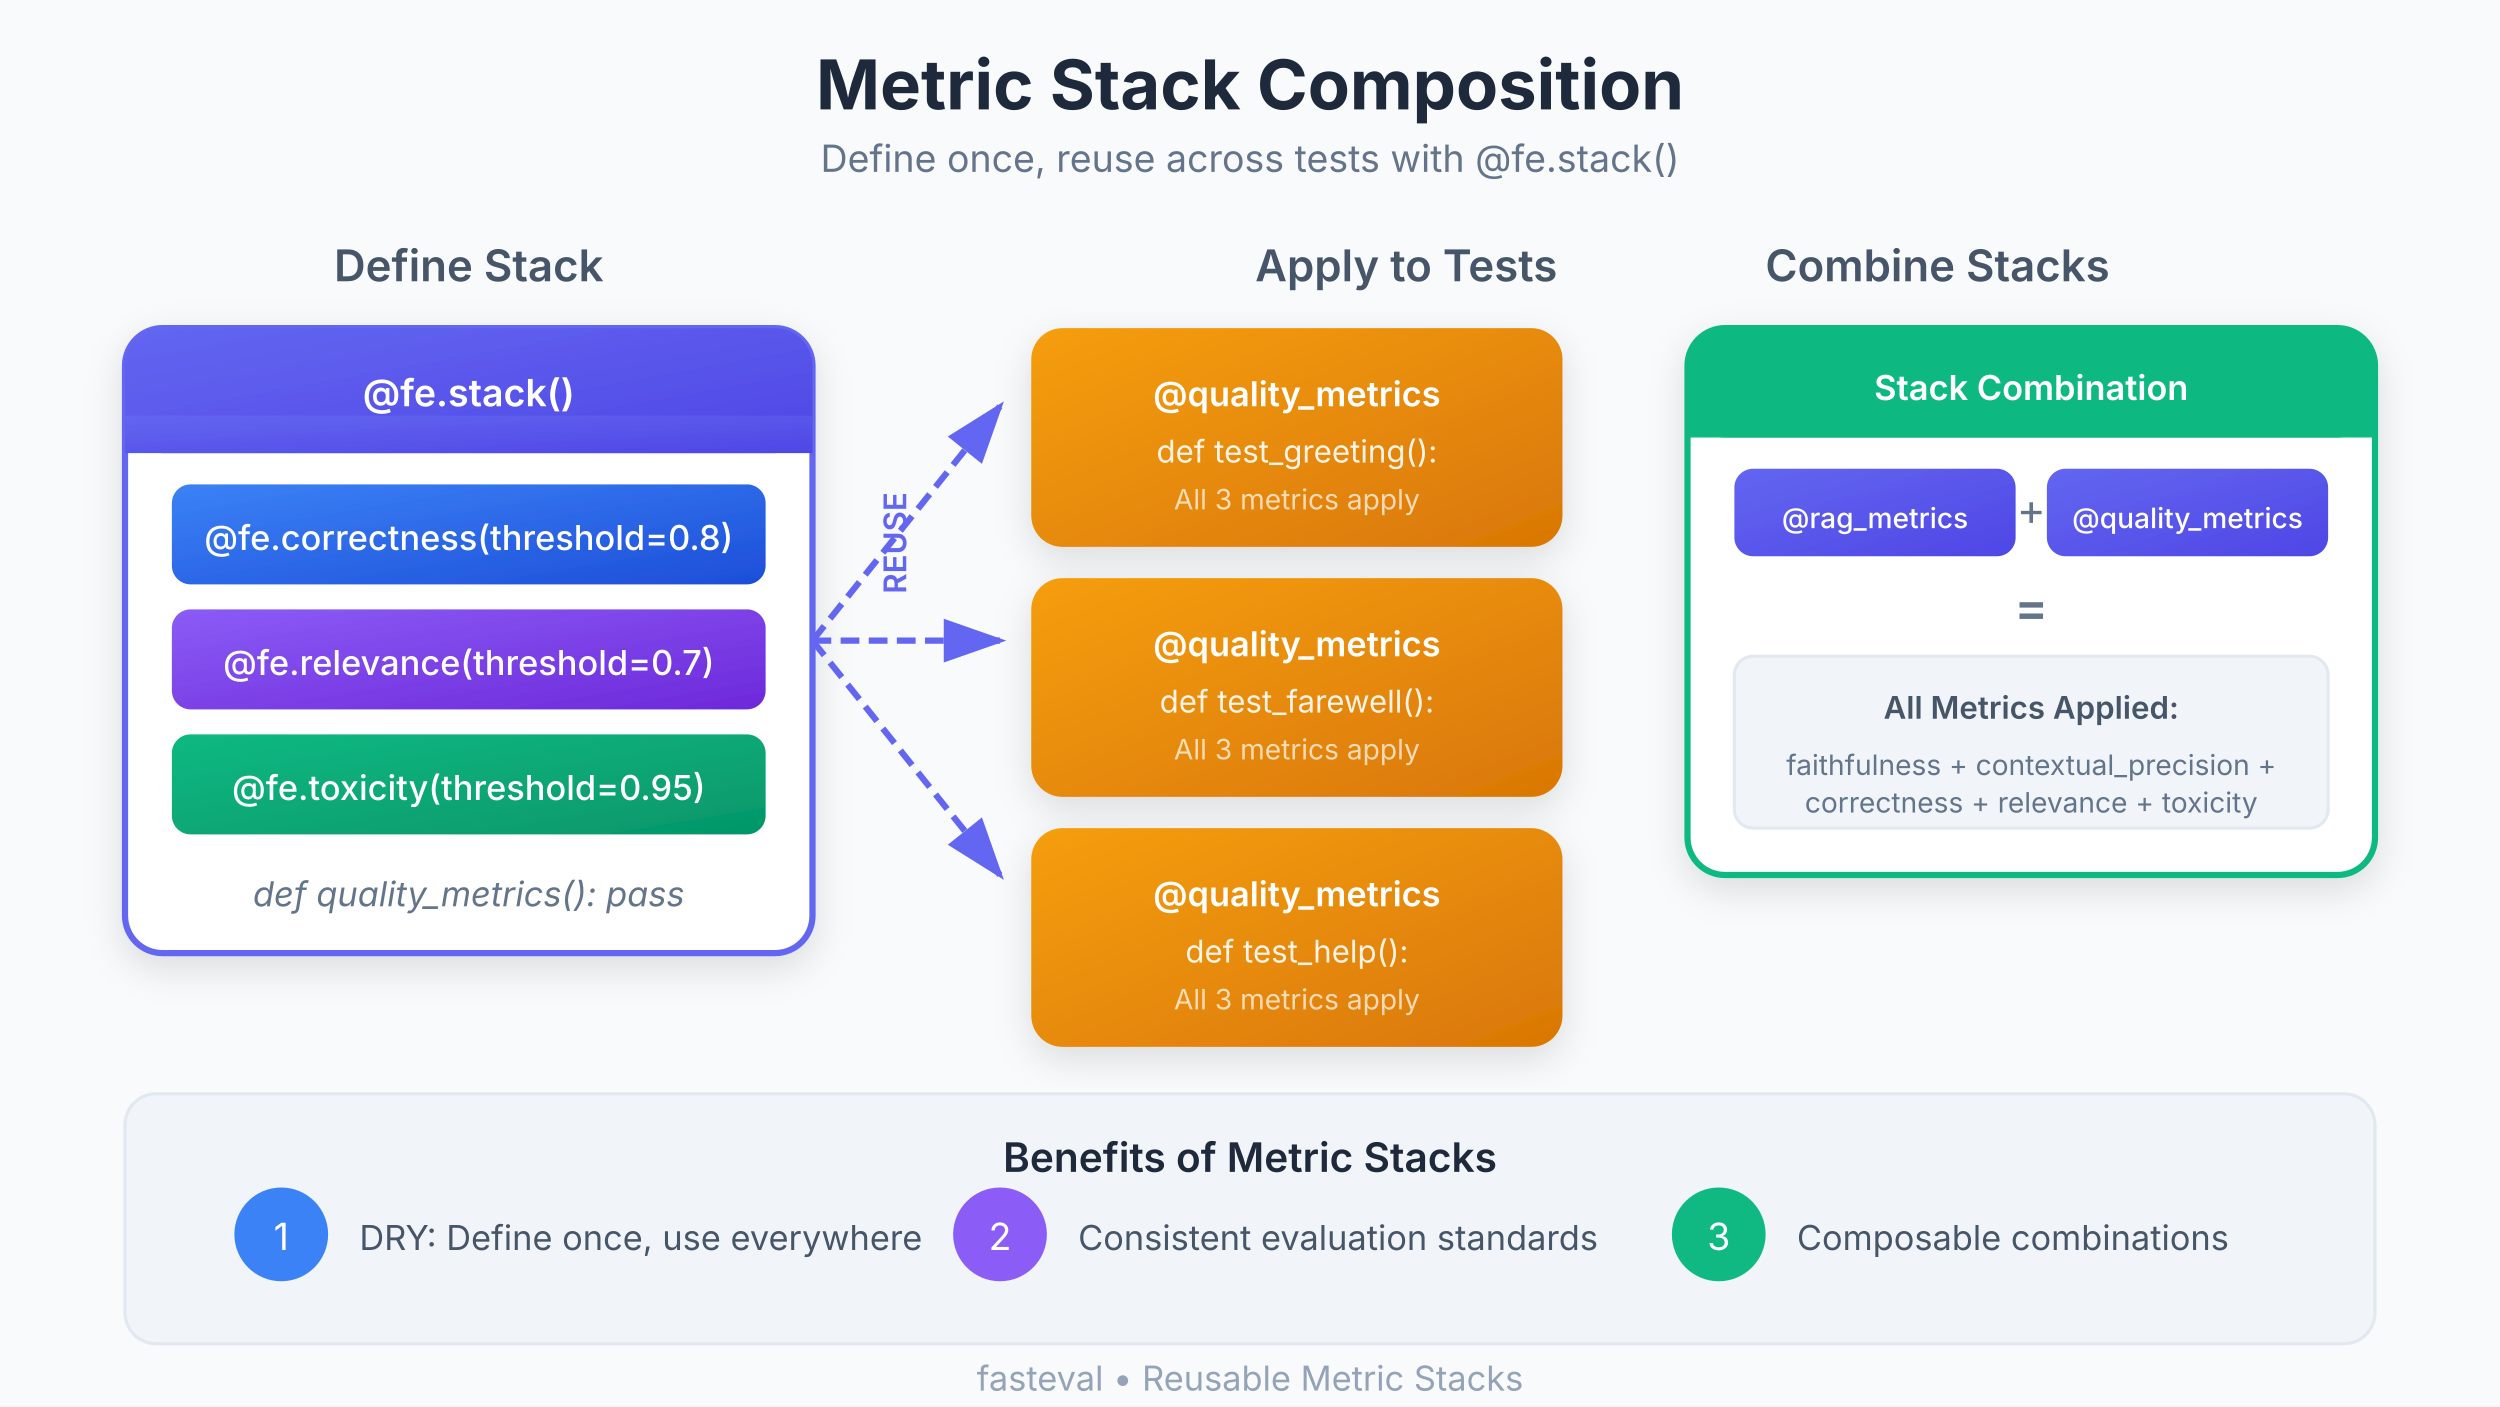
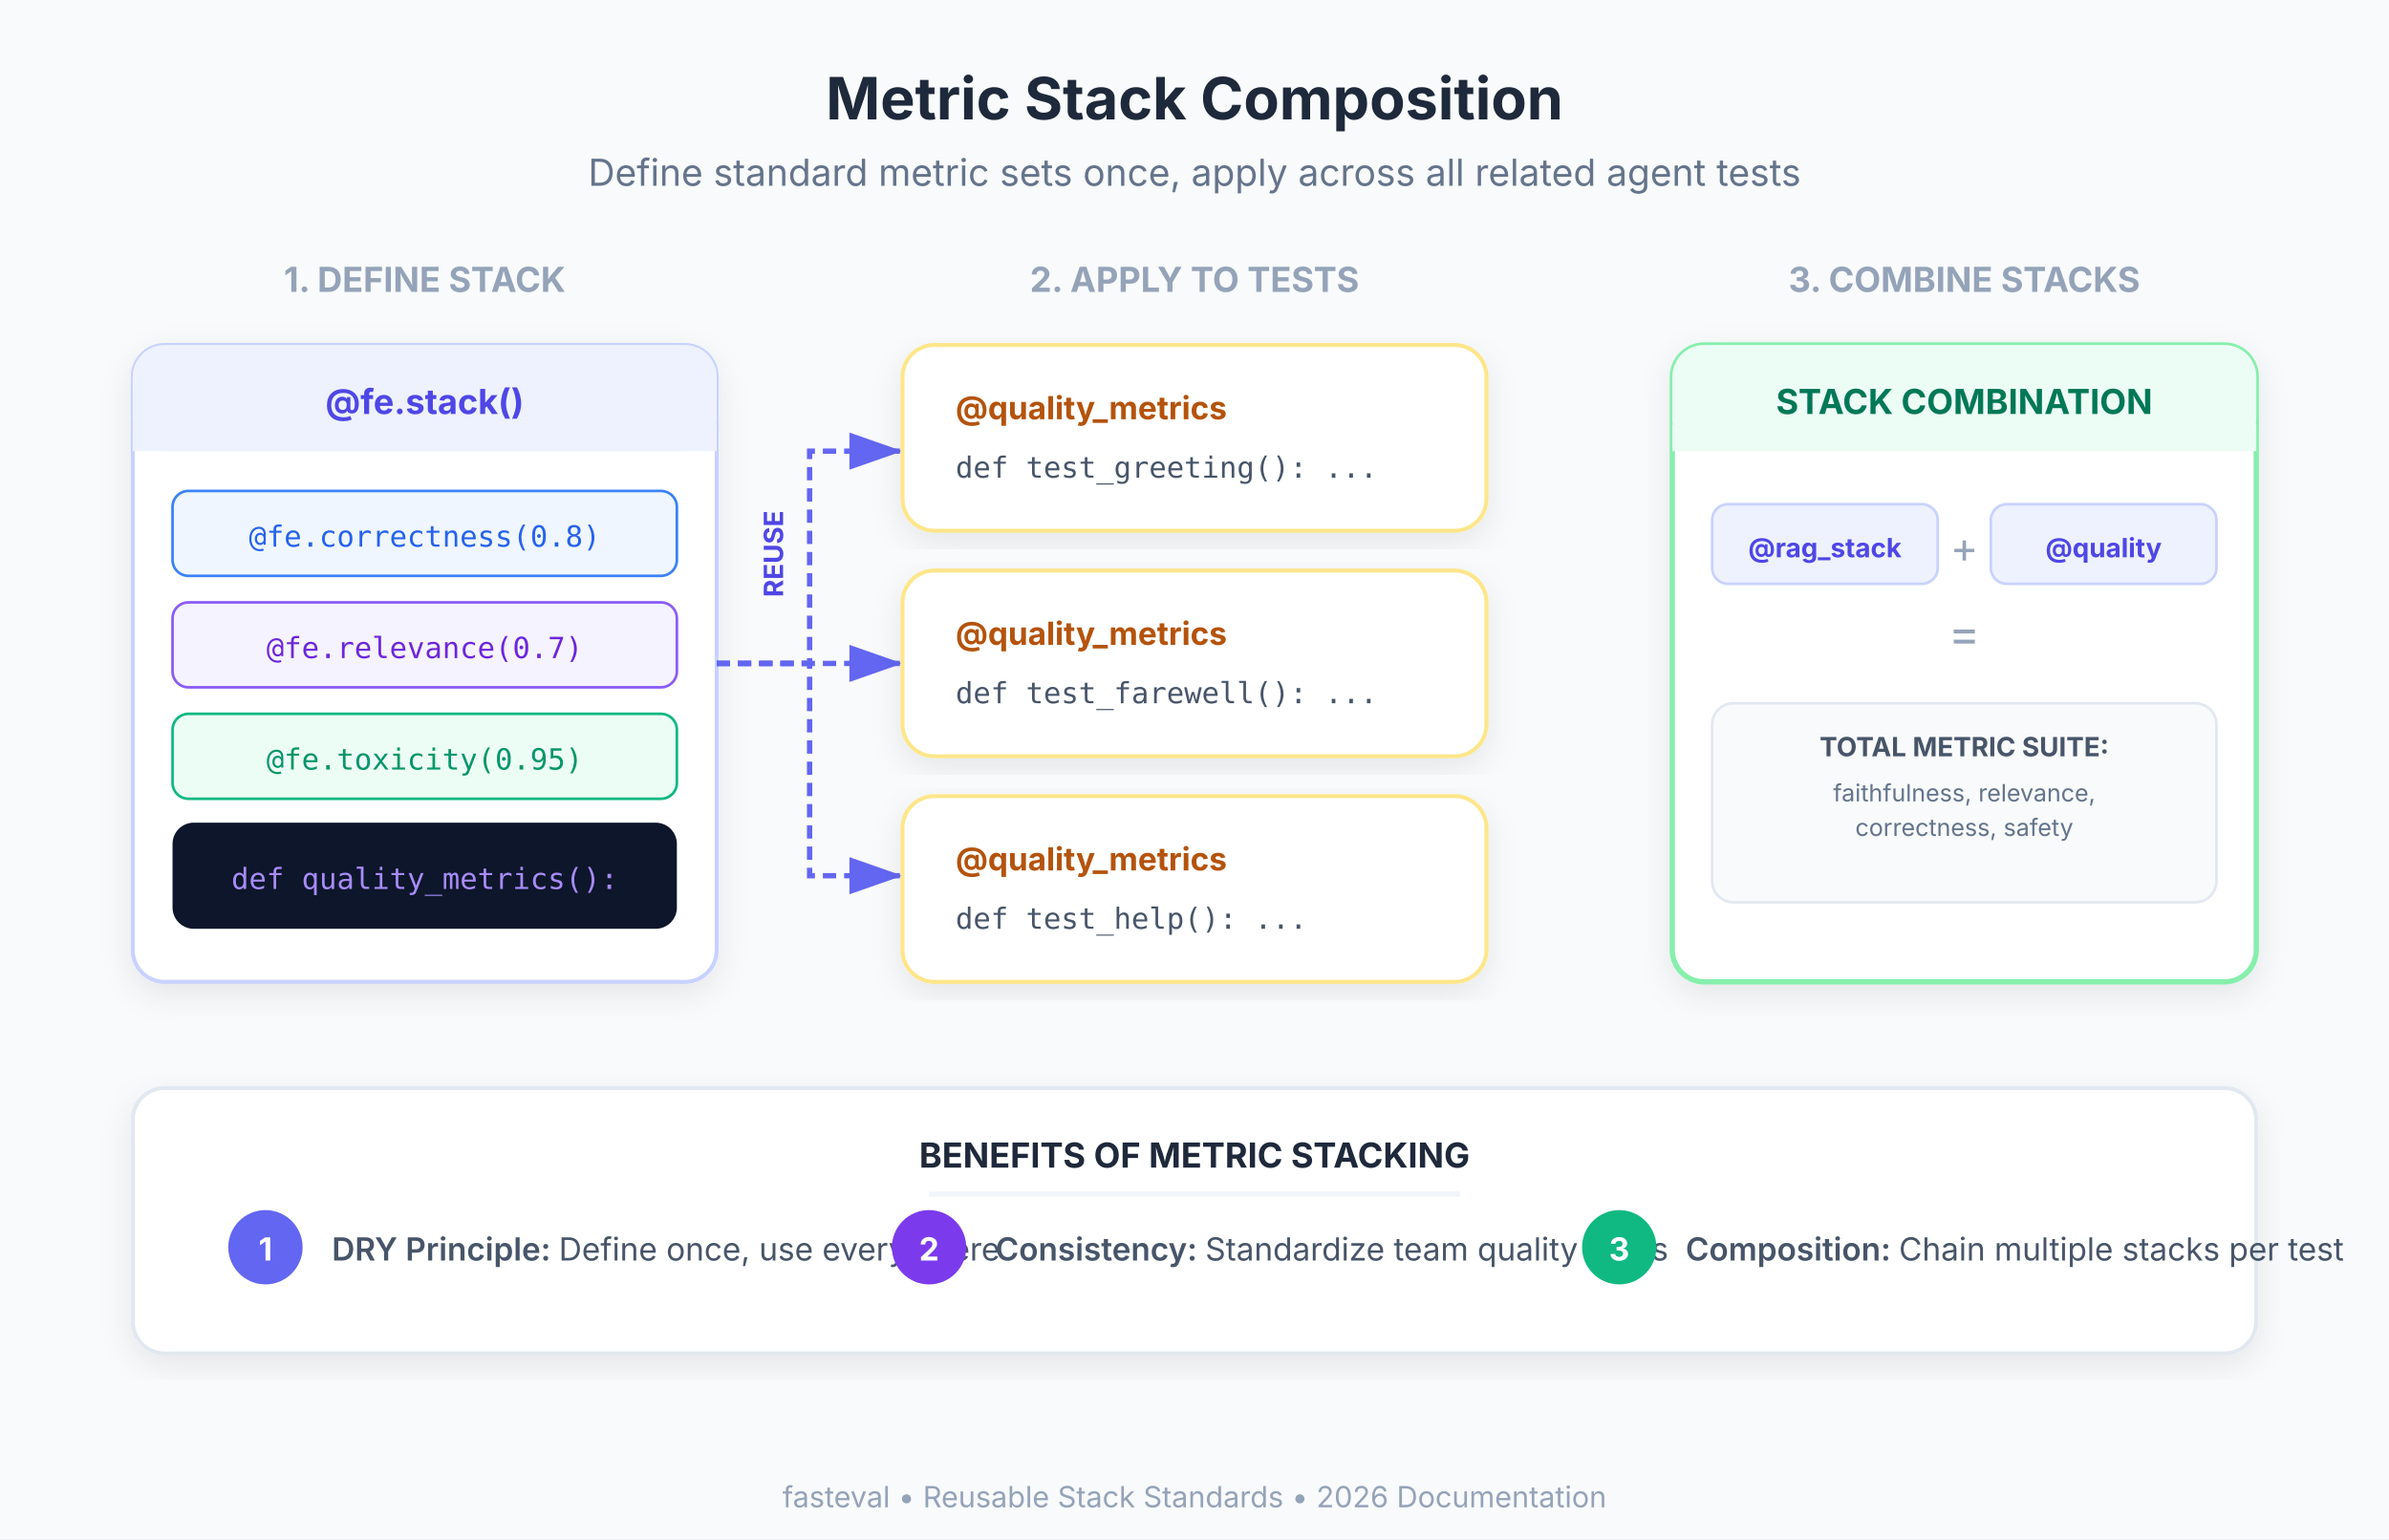
- <svg xmlns="http://www.w3.org/2000/svg" viewBox="0 0 800 450" font-family="system-ui, -apple-system, sans-serif">
+ <svg xmlns="http://www.w3.org/2000/svg" viewBox="0 0 900 580" font-family="Inter, system-ui, -apple-system, sans-serif">
  <defs>
-     <linearGradient id="mscStackGrad" x1="0%" y1="0%" x2="100%" y2="100%">
-       <stop offset="0%" style="stop-color:#6366f1" />
-       <stop offset="100%" style="stop-color:#4f46e5" />
-     </linearGradient>
-     <linearGradient id="mscMetricGrad1" x1="0%" y1="0%" x2="100%" y2="100%">
-       <stop offset="0%" style="stop-color:#3b82f6" />
-       <stop offset="100%" style="stop-color:#1d4ed8" />
-     </linearGradient>
-     <linearGradient id="mscMetricGrad2" x1="0%" y1="0%" x2="100%" y2="100%">
-       <stop offset="0%" style="stop-color:#8b5cf6" />
-       <stop offset="100%" style="stop-color:#6d28d9" />
-     </linearGradient>
-     <linearGradient id="mscMetricGrad3" x1="0%" y1="0%" x2="100%" y2="100%">
-       <stop offset="0%" style="stop-color:#10b981" />
-       <stop offset="100%" style="stop-color:#059669" />
-     </linearGradient>
-     <linearGradient id="mscTestGrad" x1="0%" y1="0%" x2="100%" y2="100%">
-       <stop offset="0%" style="stop-color:#f59e0b" />
-       <stop offset="100%" style="stop-color:#d97706" />
-     </linearGradient>
-     <filter id="mscShadow" x="-20%" y="-20%" width="140%" height="140%">
-       <feDropShadow dx="0" dy="4" stdDeviation="6" flood-opacity="0.12" />
+     <filter id="shadow" x="-10%" y="-10%" width="120%" height="120%">
+       <feDropShadow dx="0" dy="4" stdDeviation="6" flood-opacity="0.08" />
    </filter>
-     <marker id="mscArrow" markerWidth="10" markerHeight="7" refX="9" refY="3.5" orient="auto">
+     <marker id="arrowhead" markerWidth="10" markerHeight="7" refX="10" refY="3.5" orient="auto">
      <polygon points="0 0, 10 3.5, 0 7" fill="#64748b" />
    </marker>
-     <marker id="mscArrowPurple" markerWidth="10" markerHeight="7" refX="9" refY="3.5" orient="auto">
+     <marker id="arrowhead-indigo" markerWidth="10" markerHeight="7" refX="10" refY="3.5" orient="auto">
      <polygon points="0 0, 10 3.5, 0 7" fill="#6366f1" />
    </marker>
  </defs>
-   <rect width="800" height="450" fill="#f8fafc" />
-   <text x="400" y="35" text-anchor="middle" font-size="22" font-weight="700" fill="#1e293b">Metric Stack Composition</text>
-   <text x="400" y="55" text-anchor="middle" font-size="12" fill="#64748b">Define once, reuse across tests with @fe.stack()</text>
-   <text x="150" y="90" text-anchor="middle" font-size="14" font-weight="600" fill="#475569">Define Stack</text>
-   <g filter="url(#mscShadow)">
-     <rect x="40" y="105" width="220" height="200" rx="12" fill="white" stroke="#6366f1" stroke-width="2" />
-     <rect x="40" y="105" width="220" height="40" rx="12" fill="url(#mscStackGrad)" />
-     <rect x="40" y="133" width="220" height="12" fill="url(#mscStackGrad)" />
-     <text x="150" y="130" text-anchor="middle" font-size="12" font-weight="600" fill="white">@fe.stack()</text>
-     <rect x="55" y="155" width="190" height="32" rx="6" fill="url(#mscMetricGrad1)" />
-     <text x="150" y="176" text-anchor="middle" font-size="11" font-weight="500" fill="white">@fe.correctness(threshold=0.8)</text>
-     <rect x="55" y="195" width="190" height="32" rx="6" fill="url(#mscMetricGrad2)" />
-     <text x="150" y="216" text-anchor="middle" font-size="11" font-weight="500" fill="white">@fe.relevance(threshold=0.7)</text>
-     <rect x="55" y="235" width="190" height="32" rx="6" fill="url(#mscMetricGrad3)" />
-     <text x="150" y="256" text-anchor="middle" font-size="11" font-weight="500" fill="white">@fe.toxicity(threshold=0.95)</text>
-     <text x="150" y="290" text-anchor="middle" font-size="11" fill="#64748b" font-style="italic">def quality_metrics(): pass</text>
+   <rect width="900" height="580" fill="#f8fafc" />
+   <text x="450" y="45" text-anchor="middle" font-size="22" font-weight="700" fill="#1e293b">Metric Stack Composition</text>
+   <text x="450" y="70" text-anchor="middle" font-size="14" fill="#64748b">Define standard metric sets once, apply across all related agent tests</text>
+   <g font-size="13" font-weight="700" fill="#94a3b8" text-anchor="middle">
+     <text x="160" y="110">1. DEFINE STACK</text>
+     <text x="450" y="110">2. APPLY TO TESTS</text>
+     <text x="740" y="110">3. COMBINE STACKS</text>
  </g>
-   <line x1="260" y1="205" x2="320" y2="130" stroke="#6366f1" stroke-width="2" stroke-dasharray="6,3" marker-end="url(#mscArrowPurple)" />
-   <line x1="260" y1="205" x2="320" y2="205" stroke="#6366f1" stroke-width="2" stroke-dasharray="6,3" marker-end="url(#mscArrowPurple)" />
-   <line x1="260" y1="205" x2="320" y2="280" stroke="#6366f1" stroke-width="2" stroke-dasharray="6,3" marker-end="url(#mscArrowPurple)" />
-   <text x="290" y="190" font-size="10" font-weight="600" fill="#6366f1" transform="rotate(-90 290,190)">REUSE</text>
-   <text x="450" y="90" text-anchor="middle" font-size="14" font-weight="600" fill="#475569">Apply to Tests</text>
-   <g filter="url(#mscShadow)">
-     <rect x="330" y="105" width="170" height="70" rx="10" fill="url(#mscTestGrad)" />
-     <text x="415" y="130" text-anchor="middle" font-size="11" font-weight="600" fill="white">@quality_metrics</text>
-     <text x="415" y="148" text-anchor="middle" font-size="10" fill="rgba(255,255,255,0.9)">def test_greeting():</text>
-     <text x="415" y="163" text-anchor="middle" font-size="9" fill="rgba(255,255,255,0.7)">All 3 metrics apply</text>
+   <g transform="translate(50, 130)" filter="url(#shadow)">
+     <rect width="220" height="240" rx="12" fill="white" stroke="#c7d2fe" stroke-width="1.5" />
+     <rect width="220" height="40" rx="12" fill="#eef2ff" />
+     <rect y="30" width="220" height="10" fill="#eef2ff" />
+     <text x="110" y="26" text-anchor="middle" font-size="13" font-weight="700" fill="#4f46e5">@fe.stack()</text>
+     <g transform="translate(15, 55)">
+       <rect width="190" height="32" rx="6" fill="#eff6ff" stroke="#3b82f6" stroke-width="1" />
+       <text x="95" y="21" text-anchor="middle" font-size="11" font-family="monospace" fill="#2563eb">@fe.correctness(0.8)</text>
+       <rect y="42" width="190" height="32" rx="6" fill="#f5f3ff" stroke="#8b5cf6" stroke-width="1" />
+       <text x="95" y="63" text-anchor="middle" font-size="11" font-family="monospace" fill="#6d28d9">@fe.relevance(0.7)</text>
+       <rect y="84" width="190" height="32" rx="6" fill="#ecfdf5" stroke="#10b981" stroke-width="1" />
+       <text x="95" y="105" text-anchor="middle" font-size="11" font-family="monospace" fill="#059669">@fe.toxicity(0.95)</text>
+     </g>
+     <rect x="15" y="180" width="190" height="40" rx="8" fill="#0f172a" />
+     <text x="110" y="205" text-anchor="middle" font-family="monospace" font-size="11" fill="#a78bfa">def quality_metrics():</text>
  </g>
-   <g filter="url(#mscShadow)">
-     <rect x="330" y="185" width="170" height="70" rx="10" fill="url(#mscTestGrad)" />
-     <text x="415" y="210" text-anchor="middle" font-size="11" font-weight="600" fill="white">@quality_metrics</text>
-     <text x="415" y="228" text-anchor="middle" font-size="10" fill="rgba(255,255,255,0.9)">def test_farewell():</text>
-     <text x="415" y="243" text-anchor="middle" font-size="9" fill="rgba(255,255,255,0.7)">All 3 metrics apply</text>
+   <g fill="none" stroke="#6366f1" stroke-width="2" stroke-dasharray="5 3">
+     <path d="M 270 250 L 305 250 L 305 170 L 340 170" marker-end="url(#arrowhead-indigo)" />
+     <path d="M 270 250 L 340 250" marker-end="url(#arrowhead-indigo)" />
+     <path d="M 270 250 L 305 250 L 305 330 L 340 330" marker-end="url(#arrowhead-indigo)" />
  </g>
-   <g filter="url(#mscShadow)">
-     <rect x="330" y="265" width="170" height="70" rx="10" fill="url(#mscTestGrad)" />
-     <text x="415" y="290" text-anchor="middle" font-size="11" font-weight="600" fill="white">@quality_metrics</text>
-     <text x="415" y="308" text-anchor="middle" font-size="10" fill="rgba(255,255,255,0.9)">def test_help():</text>
-     <text x="415" y="323" text-anchor="middle" font-size="9" fill="rgba(255,255,255,0.7)">All 3 metrics apply</text>
-   </g>
-   <text x="620" y="90" text-anchor="middle" font-size="14" font-weight="600" fill="#475569">Combine Stacks</text>
-   <g filter="url(#mscShadow)">
-     <rect x="540" y="105" width="220" height="175" rx="12" fill="white" stroke="#10b981" stroke-width="2" />
-     <rect x="540" y="105" width="220" height="35" rx="12" fill="#10b981" />
-     <rect x="540" y="128" width="220" height="12" fill="#10b981" />
-     <text x="650" y="128" text-anchor="middle" font-size="11" font-weight="600" fill="white">Stack Combination</text>
-     <rect x="555" y="150" width="90" height="28" rx="6" fill="url(#mscStackGrad)" />
-     <text x="600" y="169" text-anchor="middle" font-size="9" font-weight="500" fill="white">@rag_metrics</text>
-     <text x="650" y="168" text-anchor="middle" font-size="14" fill="#64748b">+</text>
-     <rect x="655" y="150" width="90" height="28" rx="6" fill="url(#mscStackGrad)" />
-     <text x="700" y="169" text-anchor="middle" font-size="9" font-weight="500" fill="white">@quality_metrics</text>
-     <text x="650" y="200" text-anchor="middle" font-size="16" font-weight="600" fill="#64748b">=</text>
-     <rect x="555" y="210" width="190" height="55" rx="6" fill="#f1f5f9" stroke="#e2e8f0" />
-     <text x="650" y="230" text-anchor="middle" font-size="10" font-weight="600" fill="#475569">All Metrics Applied:</text>
-     <text x="650" y="248" text-anchor="middle" font-size="9" fill="#64748b">faithfulness + contextual_precision +</text>
-     <text x="650" y="260" text-anchor="middle" font-size="9" fill="#64748b">correctness + relevance + toxicity</text>
-   </g>
-   <g transform="translate(40, 350)">
-     <rect x="0" y="0" width="720" height="80" rx="10" fill="#f1f5f9" stroke="#e2e8f0" />
-     <text x="360" y="25" text-anchor="middle" font-size="13" font-weight="600" fill="#1e293b">Benefits of Metric Stacks</text>
-     <g transform="translate(50, 45)">
-       <circle cx="0" cy="0" r="15" fill="#3b82f6" />
-       <text x="0" y="5" text-anchor="middle" font-size="12" fill="white">1</text>
-       <text x="25" y="5" font-size="11" fill="#475569">DRY: Define once, use everywhere</text>
+   <text x="295" y="225" font-size="10" font-weight="700" fill="#4f46e5" transform="rotate(-90 295,225)">REUSE</text>
+   <g transform="translate(340, 130)">
+     <g filter="url(#shadow)">
+       <rect width="220" height="70" rx="12" fill="white" stroke="#fde68a" stroke-width="1.5" />
+       <text x="20" y="28" font-size="12" font-weight="700" fill="#b45309">@quality_metrics</text>
+       <text x="20" y="50" font-family="monospace" font-size="11" fill="#475569">def test_greeting(): ...</text>
    </g>
-     <g transform="translate(280, 45)">
-       <circle cx="0" cy="0" r="15" fill="#8b5cf6" />
-       <text x="0" y="5" text-anchor="middle" font-size="12" fill="white">2</text>
-       <text x="25" y="5" font-size="11" fill="#475569">Consistent evaluation standards</text>
+     <g transform="translate(0, 85)" filter="url(#shadow)">
+       <rect width="220" height="70" rx="12" fill="white" stroke="#fde68a" stroke-width="1.5" />
+       <text x="20" y="28" font-size="12" font-weight="700" fill="#b45309">@quality_metrics</text>
+       <text x="20" y="50" font-family="monospace" font-size="11" fill="#475569">def test_farewell(): ...</text>
    </g>
-     <g transform="translate(510, 45)">
-       <circle cx="0" cy="0" r="15" fill="#10b981" />
-       <text x="0" y="5" text-anchor="middle" font-size="12" fill="white">3</text>
-       <text x="25" y="5" font-size="11" fill="#475569">Composable combinations</text>
+     <g transform="translate(0, 170)" filter="url(#shadow)">
+       <rect width="220" height="70" rx="12" fill="white" stroke="#fde68a" stroke-width="1.5" />
+       <text x="20" y="28" font-size="12" font-weight="700" fill="#b45309">@quality_metrics</text>
+       <text x="20" y="50" font-family="monospace" font-size="11" fill="#475569">def test_help(): ...</text>
    </g>
  </g>
-   <text x="400" y="445" text-anchor="middle" font-size="11" fill="#94a3b8">fasteval • Reusable Metric Stacks</text>
+   <g transform="translate(630, 130)" filter="url(#shadow)">
+     <rect width="220" height="240" rx="12" fill="white" stroke="#86efac" stroke-width="2" />
+     <rect width="220" height="40" rx="12" fill="#ecfdf5" />
+     <rect y="30" width="220" height="10" fill="#ecfdf5" />
+     <text x="110" y="26" text-anchor="middle" font-size="13" font-weight="700" fill="#047857">STACK COMBINATION</text>
+     <g transform="translate(15, 60)">
+       <rect width="85" height="30" rx="6" fill="#eef2ff" stroke="#c7d2fe" />
+       <text x="42.5" y="20" text-anchor="middle" font-size="10" font-weight="700" fill="#4f46e5">@rag_stack</text>
+       <text x="95" y="22" text-anchor="middle" font-size="16" fill="#94a3b8">+</text>
+       <rect x="105" width="85" height="30" rx="6" fill="#eef2ff" stroke="#c7d2fe" />
+       <text x="147.5" y="20" text-anchor="middle" font-size="10" font-weight="700" fill="#4f46e5">@quality</text>
+       <text x="95" y="55" text-anchor="middle" font-size="18" fill="#94a3b8">=</text>
+       <rect y="75" width="190" height="75" rx="8" fill="#f8fafc" stroke="#e2e8f0" />
+       <text x="95" y="95" text-anchor="middle" font-size="10" font-weight="700" fill="#475569">TOTAL METRIC SUITE:</text>
+       <text x="95" y="112" text-anchor="middle" font-size="9" fill="#64748b">faithfulness, relevance,</text>
+       <text x="95" y="125" text-anchor="middle" font-size="9" fill="#64748b">correctness, safety</text>
+     </g>
+   </g>
+   <g transform="translate(50, 410)">
+     <rect width="800" height="100" rx="12" fill="white" stroke="#e2e8f0" stroke-width="1.5" filter="url(#shadow)" />
+     <text x="400" y="30" text-anchor="middle" font-size="13" font-weight="700" fill="#1e293b">BENEFITS OF METRIC STACKING</text>
+     <line x1="300" y1="40" x2="500" y2="40" stroke="#f1f5f9" stroke-width="2" />
+     <g transform="translate(50, 60)">
+       <circle cx="0" cy="0" r="14" fill="#6366f1" />
+       <text y="5" text-anchor="middle" font-size="12" font-weight="700" fill="white">1</text>
+       <text x="25" y="5" font-size="12" font-weight="600" fill="#475569">DRY Principle: <tspan font-weight="400">Define once, use everywhere</tspan>
+       </text>
+     </g>
+     <g transform="translate(300, 60)">
+       <circle cx="0" cy="0" r="14" fill="#7c3aed" />
+       <text y="5" text-anchor="middle" font-size="12" font-weight="700" fill="white">2</text>
+       <text x="25" y="5" font-size="12" font-weight="600" fill="#475569">Consistency: <tspan font-weight="400">Standardize team quality goals</tspan>
+       </text>
+     </g>
+     <g transform="translate(560, 60)">
+       <circle cx="0" cy="0" r="14" fill="#10b981" />
+       <text y="5" text-anchor="middle" font-size="12" font-weight="700" fill="white">3</text>
+       <text x="25" y="5" font-size="12" font-weight="600" fill="#475569">Composition: <tspan font-weight="400">Chain multiple stacks per test</tspan>
+       </text>
+     </g>
+   </g>
+   <text x="450" y="568" text-anchor="middle" font-size="11" fill="#94a3b8">fasteval • Reusable Stack Standards • 2026 Documentation</text>
</svg>
